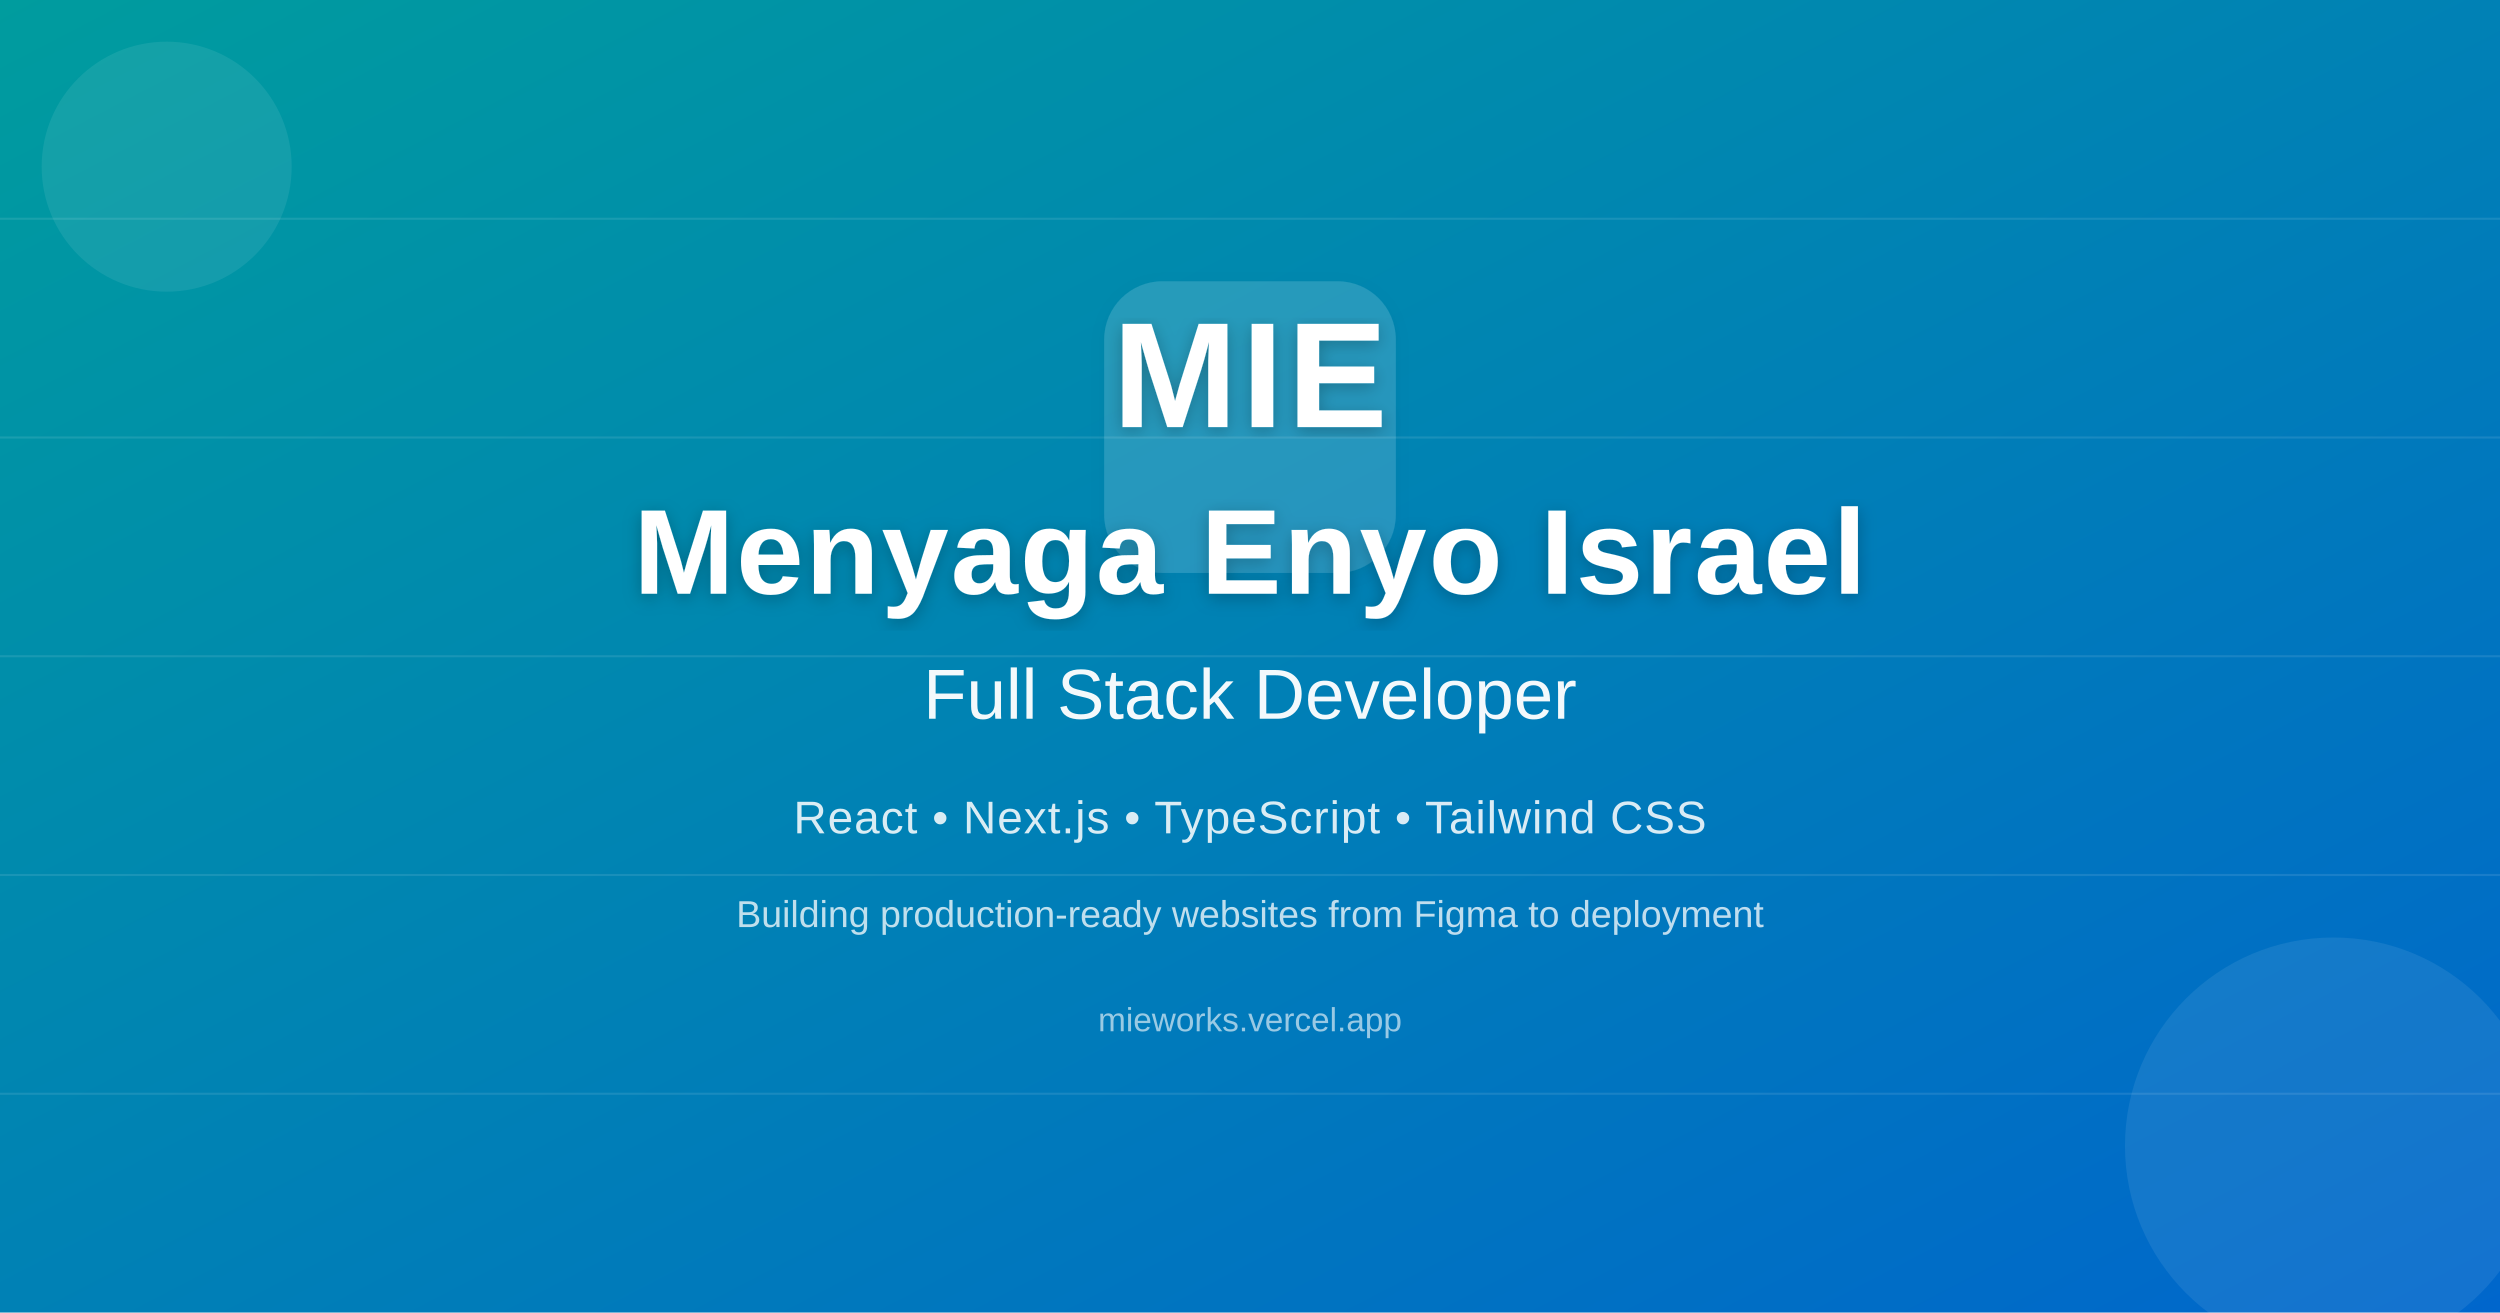
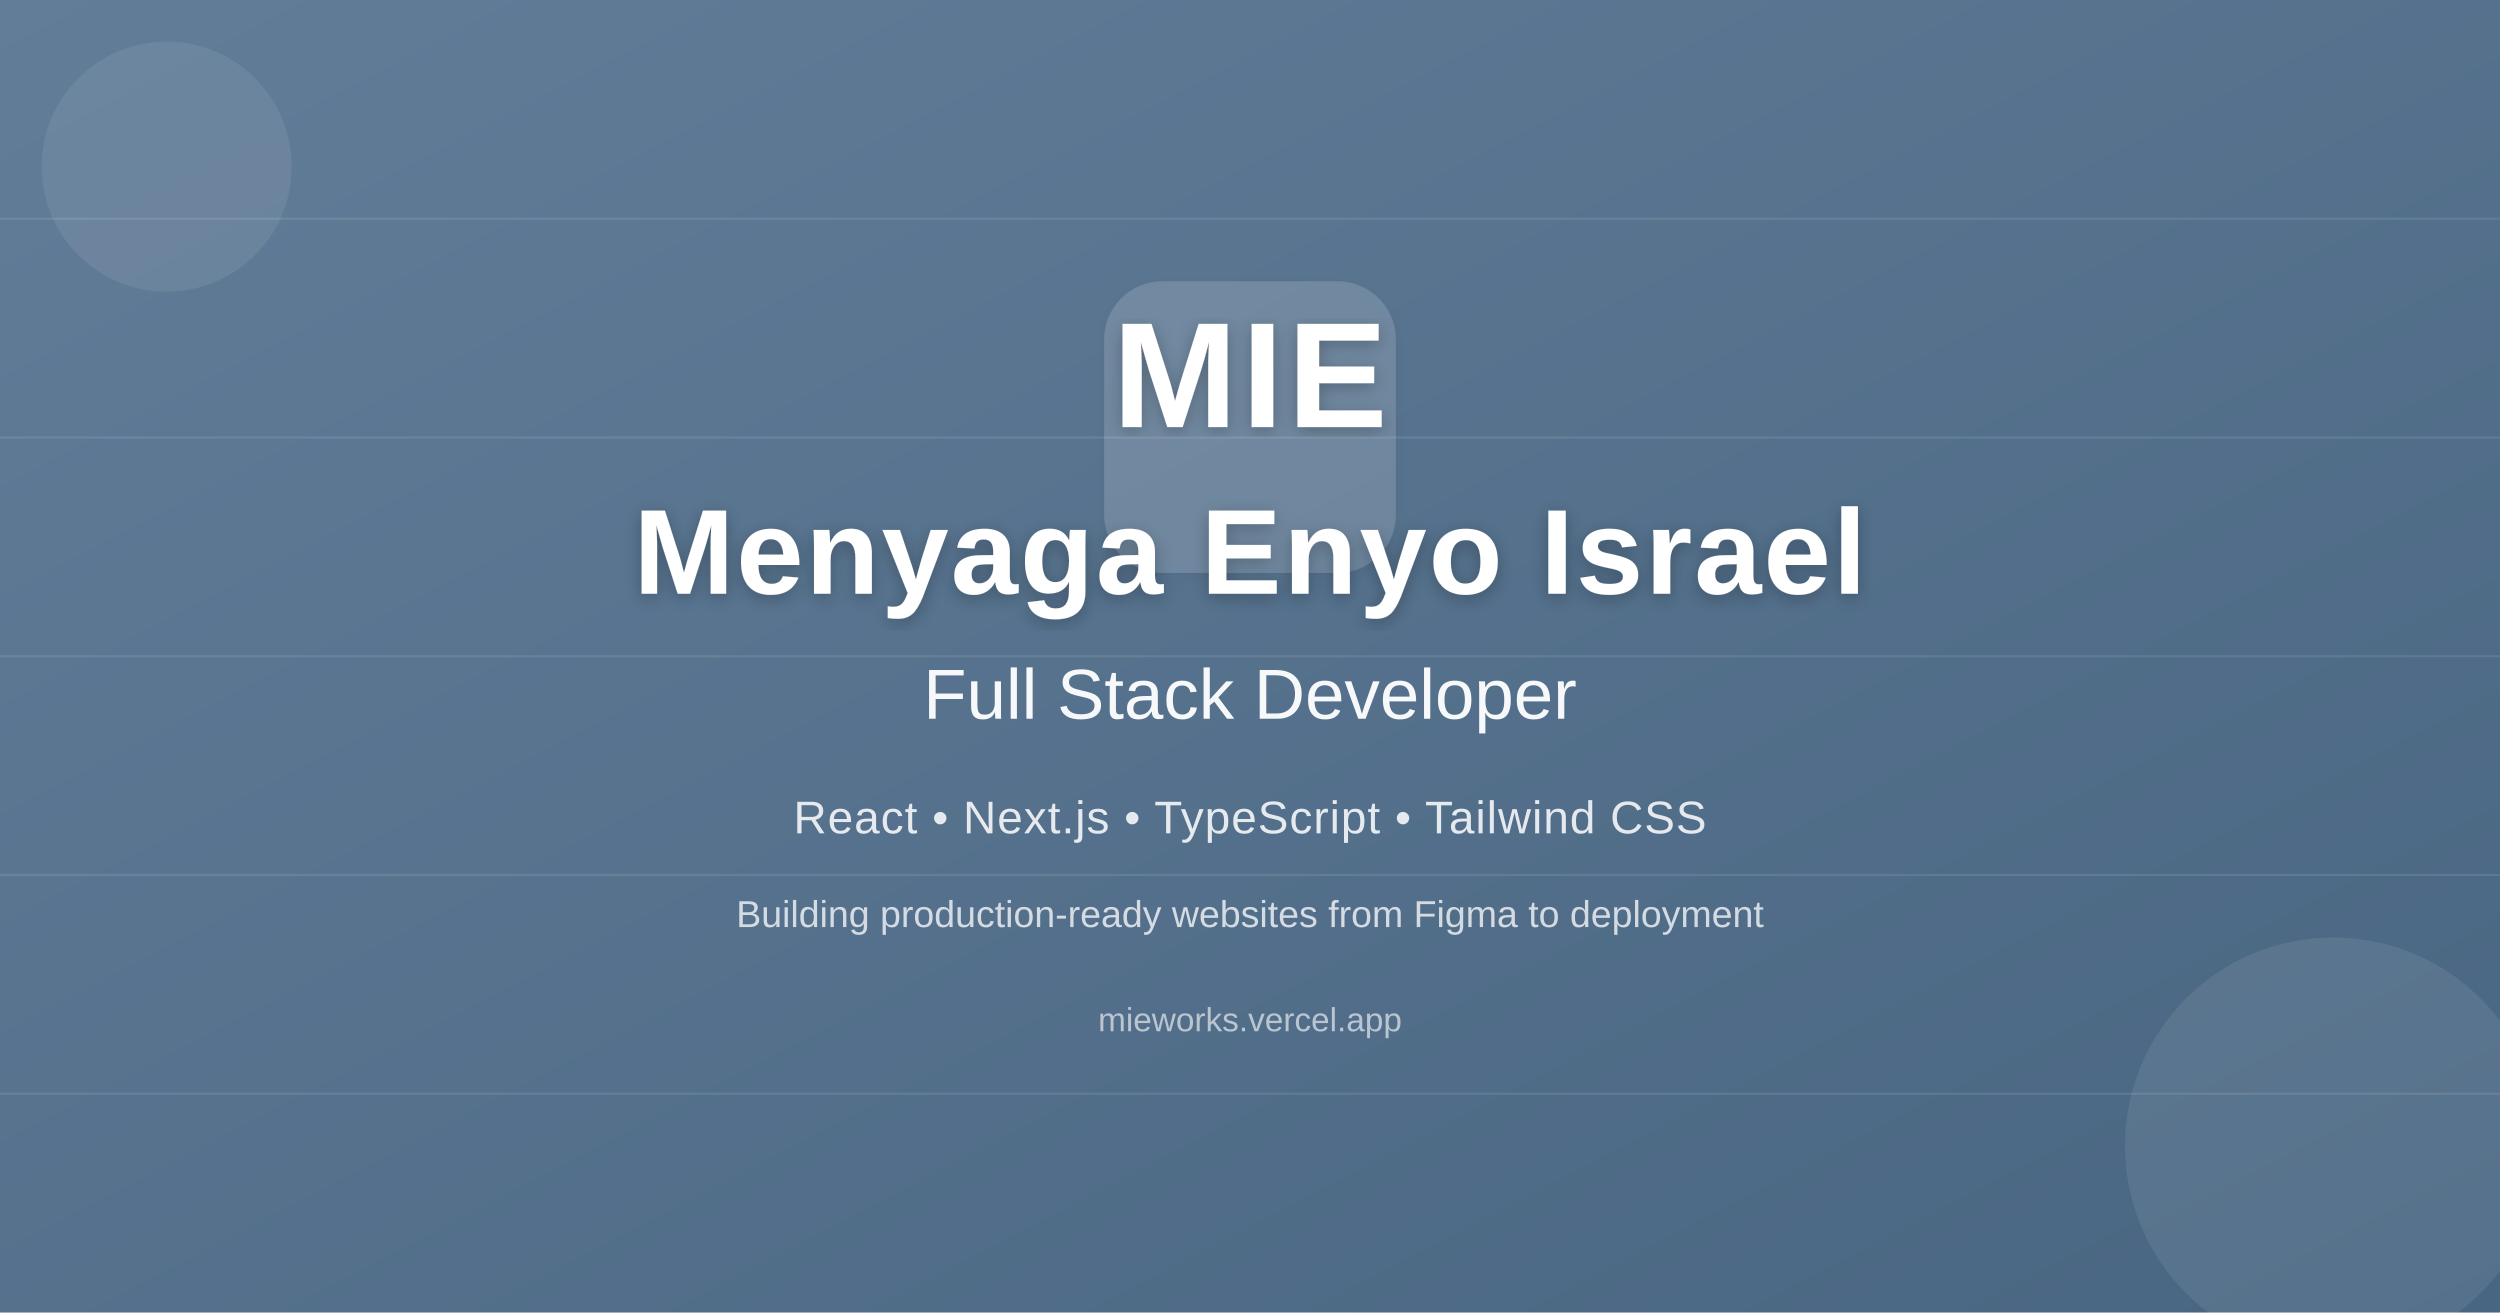
<svg xmlns="http://www.w3.org/2000/svg" viewBox="0 0 1200 630" width="1200" height="630">
  <defs>
    <linearGradient id="ogGrad" x1="0%" y1="0%" x2="100%" y2="100%">
-       <stop offset="0%" style="stop-color:#009c9e;stop-opacity:1" />
-       <stop offset="100%" style="stop-color:#0066cc;stop-opacity:1" />
+       <stop offset="0%" style="stop-color:#627d98;stop-opacity:1" />
+       <stop offset="100%" style="stop-color:#486581;stop-opacity:1" />
    </linearGradient>
    <filter id="shadow">
      <feDropShadow dx="0" dy="2" stdDeviation="4" flood-opacity="0.25" />
    </filter>
  </defs>
  <rect width="1200" height="630" fill="url(#ogGrad)" />
  <g opacity="0.1">
    <line x1="0" y1="105" x2="1200" y2="105" stroke="white" stroke-width="1" />
    <line x1="0" y1="210" x2="1200" y2="210" stroke="white" stroke-width="1" />
    <line x1="0" y1="315" x2="1200" y2="315" stroke="white" stroke-width="1" />
    <line x1="0" y1="420" x2="1200" y2="420" stroke="white" stroke-width="1" />
    <line x1="0" y1="525" x2="1200" y2="525" stroke="white" stroke-width="1" />
  </g>
  <circle cx="80" cy="80" r="60" fill="white" opacity="0.08" />
  <circle cx="1120" cy="550" r="100" fill="white" opacity="0.08" />
  <g transform="translate(600, 315)">
    <rect x="-70" y="-180" width="140" height="140" rx="28" fill="white" opacity="0.15" filter="url(#shadow)" />
    <text x="0" y="-110" font-family="'Arial', 'Helvetica', sans-serif" font-size="72" font-weight="bold" fill="white" text-anchor="middle" filter="url(#shadow)" letter-spacing="2">MIE</text>
    <text x="0" y="-30" font-family="'Arial', 'Helvetica', sans-serif" font-size="58" font-weight="bold" fill="white" text-anchor="middle" filter="url(#shadow)" letter-spacing="1">Menyaga Enyo Israel</text>
    <text x="0" y="30" font-family="'Arial', 'Helvetica', sans-serif" font-size="34" fill="rgba(255,255,255,0.95)" text-anchor="middle" font-weight="500">Full Stack Developer</text>
    <text x="0" y="85" font-family="'Arial', 'Helvetica', sans-serif" font-size="22" fill="rgba(255,255,255,0.85)" text-anchor="middle" letter-spacing="0.5">React • Next.js • TypeScript • Tailwind CSS</text>
    <text x="0" y="130" font-family="'Arial', 'Helvetica', sans-serif" font-size="18" fill="rgba(255,255,255,0.75)" text-anchor="middle" font-weight="300">Building production-ready websites from Figma to deployment</text>
    <text x="0" y="180" font-family="'Arial', 'Helvetica', sans-serif" font-size="16" fill="rgba(255,255,255,0.6)" text-anchor="middle" font-weight="300">mieworks.vercel.app</text>
  </g>
</svg>
